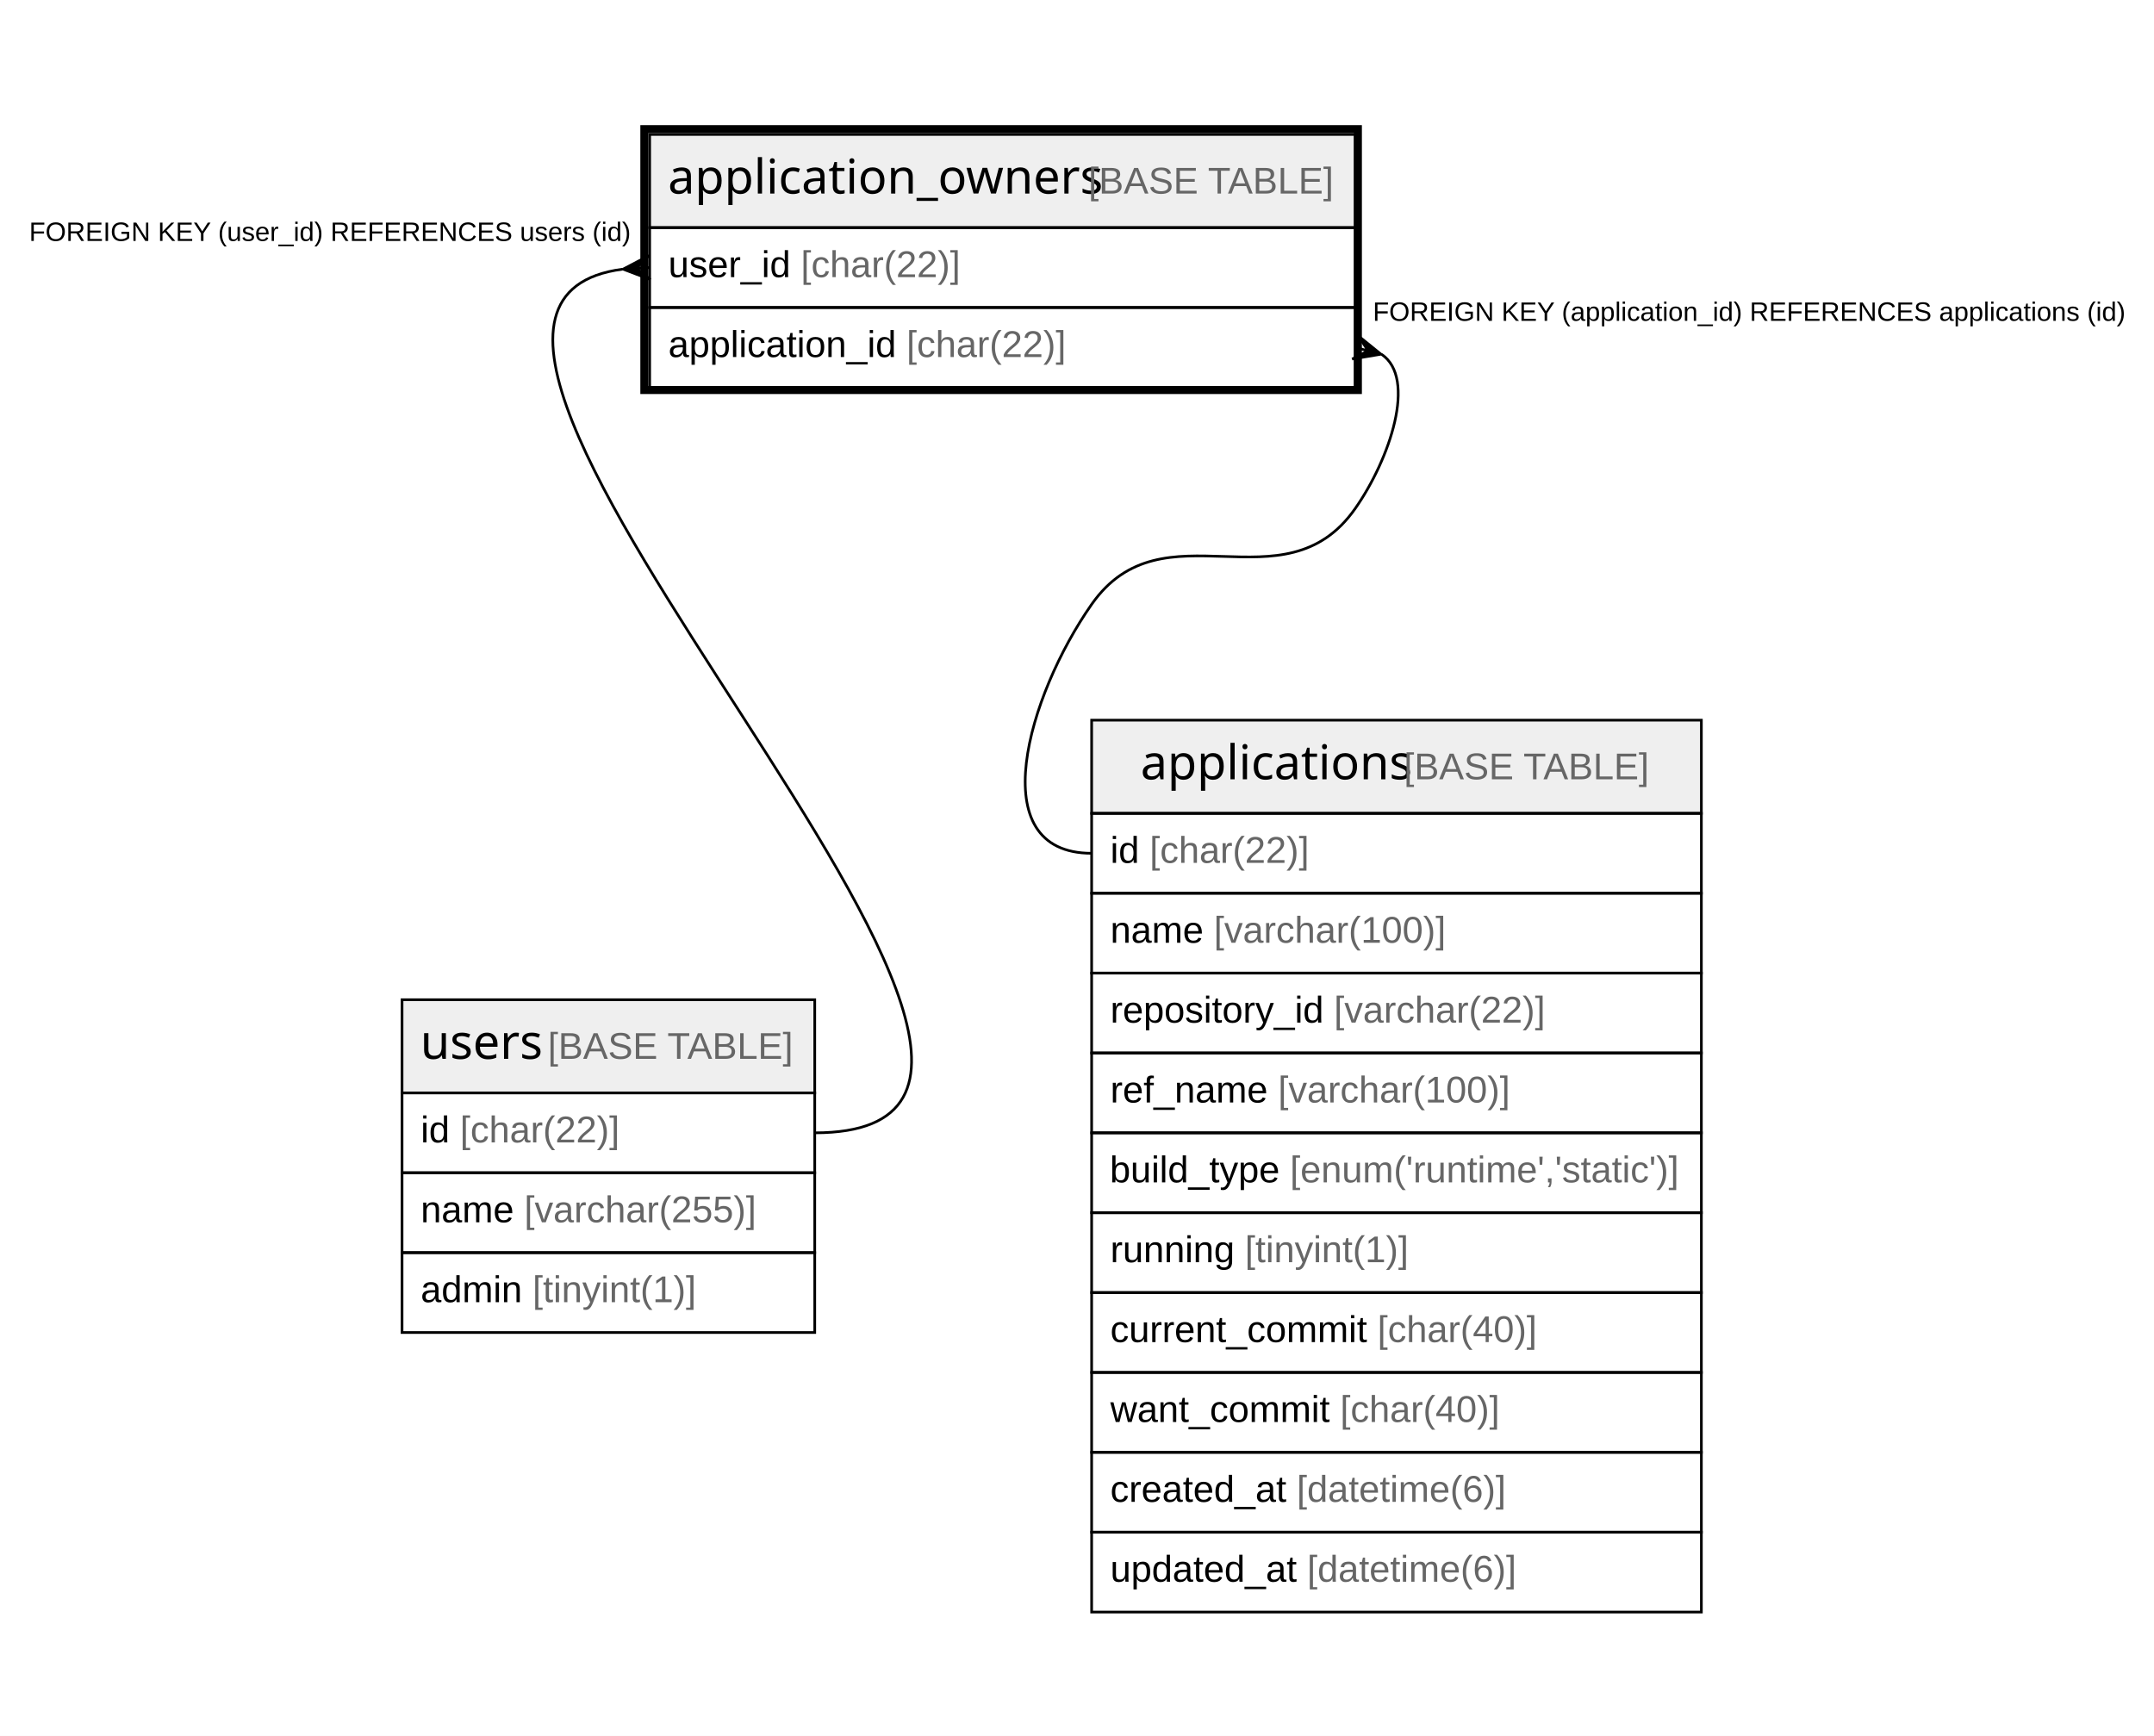
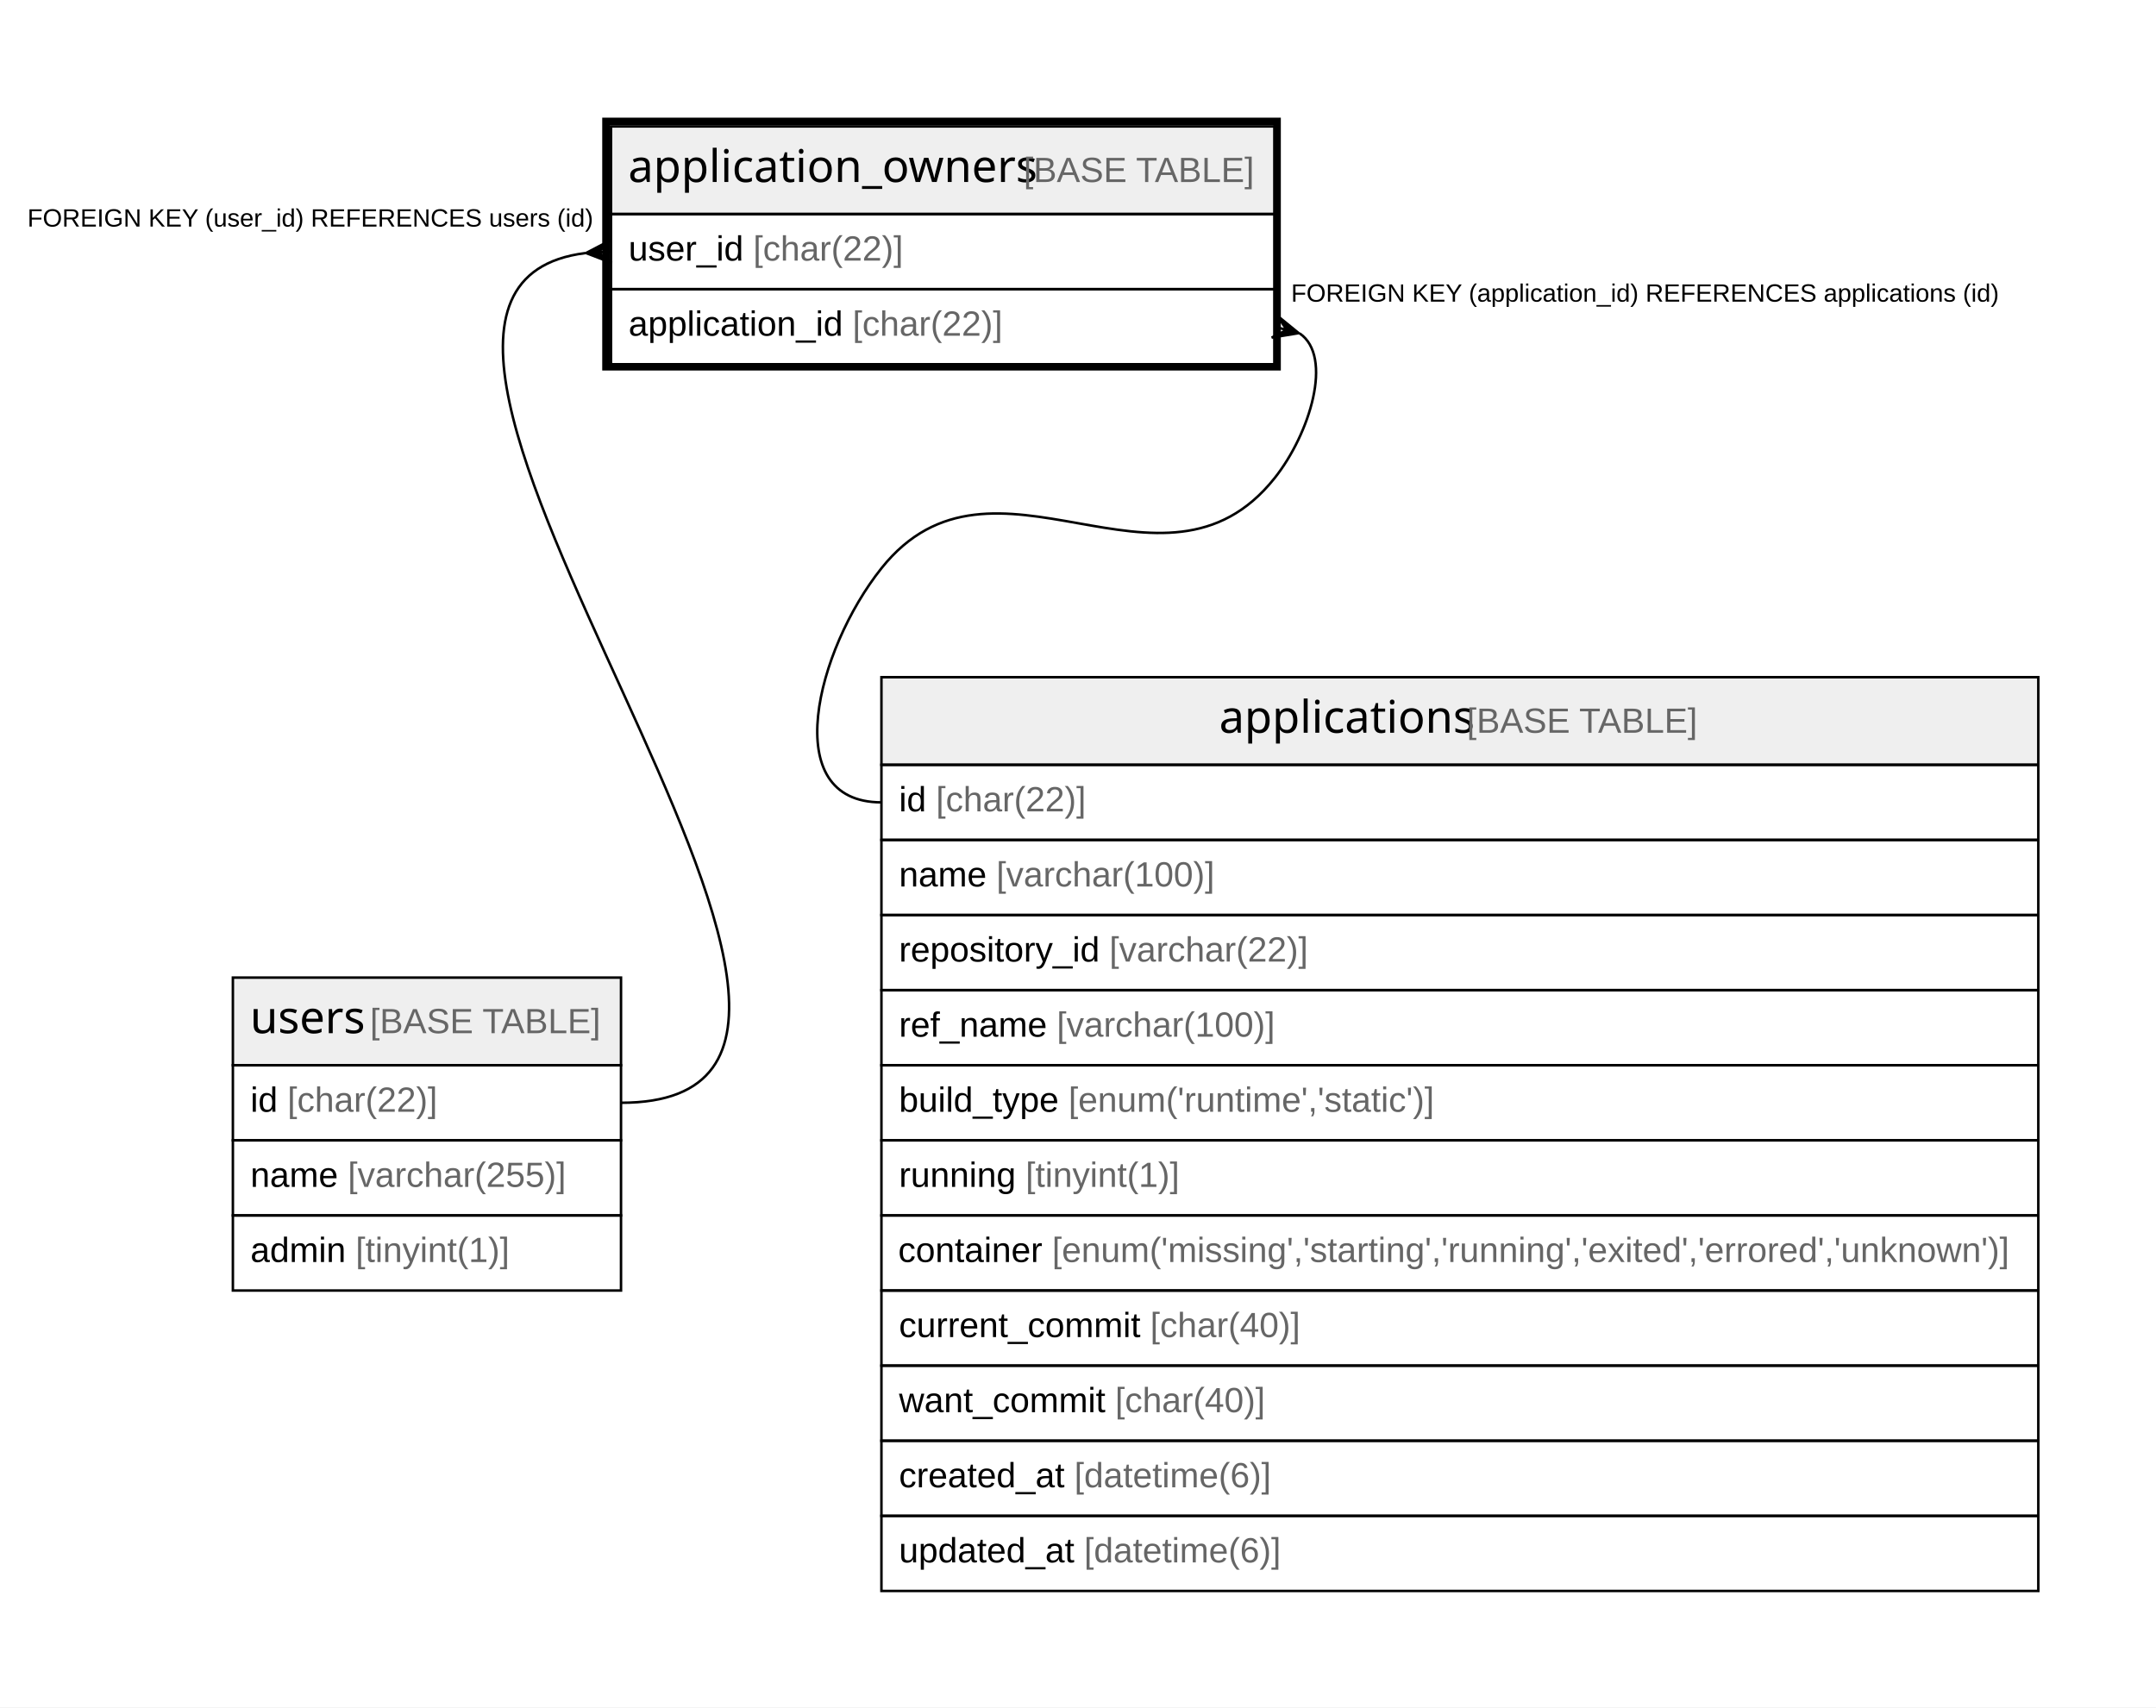
- <svg xmlns="http://www.w3.org/2000/svg" width="809pt" height="652pt" viewBox="0.00 0.00 809.00 652.00">
-   <g id="graph0" class="graph" transform="scale(1 1) rotate(0) translate(4 648)">
-     <polygon fill="#ffffff" stroke="transparent" points="-4,4 -4,-648 805,-648 805,4 -4,4" />
+ <svg xmlns="http://www.w3.org/2000/svg" width="861pt" height="682pt" viewBox="0.00 0.00 861.00 682.00">
+   <g id="graph0" class="graph" transform="scale(1 1) rotate(0) translate(4 678)">
+     <polygon fill="#ffffff" stroke="transparent" points="-4,4 -4,-678 857,-678 857,4 -4,4" />
    <g id="node1" class="node">
-       <polygon fill="#efefef" stroke="transparent" points="240,-562.5 240,-597.5 505,-597.5 505,-562.5 240,-562.5" />
-       <polygon fill="none" stroke="#000000" points="240,-562.5 240,-597.5 505,-597.5 505,-562.5 240,-562.5" />
-       <text text-anchor="start" x="246.857" y="-575.3" font-family="Arial Bold" font-size="18.00" fill="#000000">application_owners</text>
-       <text text-anchor="start" x="400.89" y="-575.3" font-family="Arial" font-size="14.00" fill="#000000"> </text>
-       <text text-anchor="start" x="404.78" y="-575.3" font-family="Arial" font-size="14.00" fill="#666666">[BASE TABLE]</text>
+       <polygon fill="#efefef" stroke="transparent" points="240,-592.5 240,-627.5 505,-627.5 505,-592.5 240,-592.5" />
+       <polygon fill="none" stroke="#000000" points="240,-592.5 240,-627.5 505,-627.5 505,-592.5 240,-592.5" />
+       <text text-anchor="start" x="246.857" y="-605.3" font-family="Arial Bold" font-size="18.00" fill="#000000">application_owners</text>
+       <text text-anchor="start" x="400.89" y="-605.3" font-family="Arial" font-size="14.00" fill="#000000"> </text>
+       <text text-anchor="start" x="404.78" y="-605.3" font-family="Arial" font-size="14.00" fill="#666666">[BASE TABLE]</text>
+       <polygon fill="none" stroke="#000000" points="240,-562.5 240,-592.5 505,-592.5 505,-562.5 240,-562.5" />
+       <text text-anchor="start" x="247" y="-573.9" font-family="Arial" font-size="14.00" fill="#000000">user_id </text>
+       <text text-anchor="start" x="296.788" y="-573.9" font-family="Arial" font-size="14.00" fill="#666666">[char(22)]</text>
      <polygon fill="none" stroke="#000000" points="240,-532.5 240,-562.5 505,-562.5 505,-532.5 240,-532.5" />
-       <text text-anchor="start" x="247" y="-543.9" font-family="Arial" font-size="14.00" fill="#000000">user_id </text>
-       <text text-anchor="start" x="296.788" y="-543.9" font-family="Arial" font-size="14.00" fill="#666666">[char(22)]</text>
-       <polygon fill="none" stroke="#000000" points="240,-502.5 240,-532.5 505,-532.5 505,-502.5 240,-502.5" />
-       <text text-anchor="start" x="247" y="-513.9" font-family="Arial" font-size="14.00" fill="#000000">application_id </text>
-       <text text-anchor="start" x="336.468" y="-513.9" font-family="Arial" font-size="14.00" fill="#666666">[char(22)]</text>
-       <polygon fill="none" stroke="#000000" stroke-width="3" points="238,-501.5 238,-599.5 506,-599.5 506,-501.5 238,-501.5" />
+       <text text-anchor="start" x="247" y="-543.9" font-family="Arial" font-size="14.00" fill="#000000">application_id </text>
+       <text text-anchor="start" x="336.468" y="-543.9" font-family="Arial" font-size="14.00" fill="#666666">[char(22)]</text>
+       <polygon fill="none" stroke="#000000" stroke-width="3" points="238,-531.5 238,-629.5 506,-629.5 506,-531.5 238,-531.5" />
    </g>
    <g id="node2" class="node">
-       <polygon fill="#efefef" stroke="transparent" points="147,-237.5 147,-272.5 302,-272.5 302,-237.5 147,-237.5" />
-       <polygon fill="none" stroke="#000000" points="147,-237.5 147,-272.5 302,-272.5 302,-237.5 147,-237.5" />
-       <text text-anchor="start" x="153.871" y="-250.3" font-family="Arial Bold" font-size="18.00" fill="#000000">users</text>
-       <text text-anchor="start" x="197.875" y="-250.3" font-family="Arial" font-size="14.00" fill="#000000"> </text>
-       <text text-anchor="start" x="201.766" y="-250.3" font-family="Arial" font-size="14.00" fill="#666666">[BASE TABLE]</text>
-       <polygon fill="none" stroke="#000000" points="147,-207.5 147,-237.5 302,-237.5 302,-207.5 147,-207.5" />
-       <text text-anchor="start" x="154" y="-218.9" font-family="Arial" font-size="14.00" fill="#000000">id </text>
-       <text text-anchor="start" x="168.78" y="-218.9" font-family="Arial" font-size="14.00" fill="#666666">[char(22)]</text>
-       <polygon fill="none" stroke="#000000" points="147,-177.5 147,-207.5 302,-207.5 302,-177.5 147,-177.5" />
-       <text text-anchor="start" x="154" y="-188.9" font-family="Arial" font-size="14.00" fill="#000000">name </text>
-       <text text-anchor="start" x="192.899" y="-188.9" font-family="Arial" font-size="14.00" fill="#666666">[varchar(255)]</text>
-       <polygon fill="none" stroke="#000000" points="147,-147.5 147,-177.5 302,-177.5 302,-147.5 147,-147.5" />
-       <text text-anchor="start" x="154" y="-158.9" font-family="Arial" font-size="14.00" fill="#000000">admin </text>
-       <text text-anchor="start" x="196.006" y="-158.9" font-family="Arial" font-size="14.00" fill="#666666">[tinyint(1)]</text>
+       <polygon fill="#efefef" stroke="transparent" points="89,-252.5 89,-287.5 244,-287.5 244,-252.5 89,-252.5" />
+       <polygon fill="none" stroke="#000000" points="89,-252.5 89,-287.5 244,-287.5 244,-252.5 89,-252.5" />
+       <text text-anchor="start" x="95.871" y="-265.3" font-family="Arial Bold" font-size="18.00" fill="#000000">users</text>
+       <text text-anchor="start" x="139.875" y="-265.3" font-family="Arial" font-size="14.00" fill="#000000"> </text>
+       <text text-anchor="start" x="143.766" y="-265.3" font-family="Arial" font-size="14.00" fill="#666666">[BASE TABLE]</text>
+       <polygon fill="none" stroke="#000000" points="89,-222.5 89,-252.5 244,-252.5 244,-222.5 89,-222.5" />
+       <text text-anchor="start" x="96" y="-233.9" font-family="Arial" font-size="14.00" fill="#000000">id </text>
+       <text text-anchor="start" x="110.78" y="-233.9" font-family="Arial" font-size="14.00" fill="#666666">[char(22)]</text>
+       <polygon fill="none" stroke="#000000" points="89,-192.5 89,-222.5 244,-222.5 244,-192.5 89,-192.5" />
+       <text text-anchor="start" x="96" y="-203.9" font-family="Arial" font-size="14.00" fill="#000000">name </text>
+       <text text-anchor="start" x="134.899" y="-203.9" font-family="Arial" font-size="14.00" fill="#666666">[varchar(255)]</text>
+       <polygon fill="none" stroke="#000000" points="89,-162.5 89,-192.5 244,-192.5 244,-162.5 89,-162.5" />
+       <text text-anchor="start" x="96" y="-173.9" font-family="Arial" font-size="14.00" fill="#000000">admin </text>
+       <text text-anchor="start" x="138.006" y="-173.9" font-family="Arial" font-size="14.00" fill="#666666">[tinyint(1)]</text>
    </g>
    <g id="edge1" class="edge">
-       <path fill="none" stroke="#000000" d="M229.756,-546.882C110.709,-531.206 445.316,-222.5 302,-222.5" />
-       <polygon fill="#000000" stroke="#000000" points="230.018,-546.898 239.729,-551.992 235.009,-547.199 240,-547.5 240,-547.5 240,-547.5 235.009,-547.199 240.271,-543.008 230.018,-546.898 230.018,-546.898" />
-       <text text-anchor="start" x="6.945" y="-557.5" font-family="Arial" font-size="10.00" fill="#000000">FOREIGN KEY (user_id) REFERENCES users (id)</text>
+       <path fill="none" stroke="#000000" d="M229.736,-576.902C103.559,-561.101 391.432,-237.5 244,-237.5" />
+       <polygon fill="#000000" stroke="#000000" points="230.017,-576.918 239.738,-581.992 235.008,-577.209 240,-577.5 240,-577.5 240,-577.5 235.008,-577.209 240.262,-573.008 230.017,-576.918 230.017,-576.918" />
+       <text text-anchor="start" x="6.945" y="-587.5" font-family="Arial" font-size="10.00" fill="#000000">FOREIGN KEY (user_id) REFERENCES users (id)</text>
    </g>
    <g id="node3" class="node">
-       <polygon fill="#efefef" stroke="transparent" points="406,-342.5 406,-377.5 635,-377.5 635,-342.5 406,-342.5" />
-       <polygon fill="none" stroke="#000000" points="406,-342.5 406,-377.5 635,-377.5 635,-342.5 406,-342.5" />
-       <text text-anchor="start" x="424.362" y="-355.3" font-family="Arial Bold" font-size="18.00" fill="#000000">applications</text>
-       <text text-anchor="start" x="519.384" y="-355.3" font-family="Arial" font-size="14.00" fill="#000000"> </text>
-       <text text-anchor="start" x="523.275" y="-355.3" font-family="Arial" font-size="14.00" fill="#666666">[BASE TABLE]</text>
-       <polygon fill="none" stroke="#000000" points="406,-312.5 406,-342.5 635,-342.5 635,-312.5 406,-312.5" />
-       <text text-anchor="start" x="413" y="-323.9" font-family="Arial" font-size="14.00" fill="#000000">id </text>
-       <text text-anchor="start" x="427.78" y="-323.9" font-family="Arial" font-size="14.00" fill="#666666">[char(22)]</text>
-       <polygon fill="none" stroke="#000000" points="406,-282.5 406,-312.5 635,-312.5 635,-282.5 406,-282.5" />
-       <text text-anchor="start" x="413" y="-293.9" font-family="Arial" font-size="14.00" fill="#000000">name </text>
-       <text text-anchor="start" x="451.899" y="-293.9" font-family="Arial" font-size="14.00" fill="#666666">[varchar(100)]</text>
-       <polygon fill="none" stroke="#000000" points="406,-252.5 406,-282.5 635,-282.5 635,-252.5 406,-252.5" />
-       <text text-anchor="start" x="413" y="-263.9" font-family="Arial" font-size="14.00" fill="#000000">repository_id </text>
-       <text text-anchor="start" x="497.011" y="-263.9" font-family="Arial" font-size="14.00" fill="#666666">[varchar(22)]</text>
-       <polygon fill="none" stroke="#000000" points="406,-222.5 406,-252.5 635,-252.5 635,-222.5 406,-222.5" />
-       <text text-anchor="start" x="413" y="-233.9" font-family="Arial" font-size="14.00" fill="#000000">ref_name </text>
-       <text text-anchor="start" x="476.015" y="-233.9" font-family="Arial" font-size="14.00" fill="#666666">[varchar(100)]</text>
-       <polygon fill="none" stroke="#000000" points="406,-192.5 406,-222.5 635,-222.5 635,-192.5 406,-192.5" />
-       <text text-anchor="start" x="412.801" y="-203.9" font-family="Arial" font-size="14.00" fill="#000000">build_type </text>
-       <text text-anchor="start" x="480.491" y="-203.9" font-family="Arial" font-size="14.00" fill="#666666">[enum('runtime','static')]</text>
-       <polygon fill="none" stroke="#000000" points="406,-162.5 406,-192.5 635,-192.5 635,-162.5 406,-162.5" />
-       <text text-anchor="start" x="413" y="-173.9" font-family="Arial" font-size="14.00" fill="#000000">running </text>
-       <text text-anchor="start" x="463.571" y="-173.9" font-family="Arial" font-size="14.00" fill="#666666">[tinyint(1)]</text>
-       <polygon fill="none" stroke="#000000" points="406,-132.5 406,-162.5 635,-162.5 635,-132.5 406,-132.5" />
-       <text text-anchor="start" x="413" y="-143.9" font-family="Arial" font-size="14.00" fill="#000000">current_commit </text>
-       <text text-anchor="start" x="513.334" y="-143.9" font-family="Arial" font-size="14.00" fill="#666666">[char(40)]</text>
-       <polygon fill="none" stroke="#000000" points="406,-102.5 406,-132.5 635,-132.5 635,-102.5 406,-102.5" />
-       <text text-anchor="start" x="413" y="-113.9" font-family="Arial" font-size="14.00" fill="#000000">want_commit </text>
-       <text text-anchor="start" x="499.337" y="-113.9" font-family="Arial" font-size="14.00" fill="#666666">[char(40)]</text>
-       <polygon fill="none" stroke="#000000" points="406,-72.5 406,-102.5 635,-102.5 635,-72.5 406,-72.5" />
-       <text text-anchor="start" x="413" y="-83.9" font-family="Arial" font-size="14.00" fill="#000000">created_at </text>
-       <text text-anchor="start" x="483.028" y="-83.9" font-family="Arial" font-size="14.00" fill="#666666">[datetime(6)]</text>
-       <polygon fill="none" stroke="#000000" points="406,-42.5 406,-72.5 635,-72.5 635,-42.5 406,-42.5" />
-       <text text-anchor="start" x="413" y="-53.9" font-family="Arial" font-size="14.00" fill="#000000">updated_at </text>
-       <text text-anchor="start" x="486.933" y="-53.9" font-family="Arial" font-size="14.00" fill="#666666">[datetime(6)]</text>
+       <polygon fill="#efefef" stroke="transparent" points="348,-372.5 348,-407.5 810,-407.5 810,-372.5 348,-372.5" />
+       <polygon fill="none" stroke="#000000" points="348,-372.5 348,-407.5 810,-407.5 810,-372.5 348,-372.5" />
+       <text text-anchor="start" x="482.862" y="-385.3" font-family="Arial Bold" font-size="18.00" fill="#000000">applications</text>
+       <text text-anchor="start" x="577.884" y="-385.3" font-family="Arial" font-size="14.00" fill="#000000"> </text>
+       <text text-anchor="start" x="581.775" y="-385.3" font-family="Arial" font-size="14.00" fill="#666666">[BASE TABLE]</text>
+       <polygon fill="none" stroke="#000000" points="348,-342.5 348,-372.5 810,-372.5 810,-342.5 348,-342.5" />
+       <text text-anchor="start" x="355" y="-353.9" font-family="Arial" font-size="14.00" fill="#000000">id </text>
+       <text text-anchor="start" x="369.78" y="-353.9" font-family="Arial" font-size="14.00" fill="#666666">[char(22)]</text>
+       <polygon fill="none" stroke="#000000" points="348,-312.5 348,-342.5 810,-342.5 810,-312.5 348,-312.5" />
+       <text text-anchor="start" x="355" y="-323.9" font-family="Arial" font-size="14.00" fill="#000000">name </text>
+       <text text-anchor="start" x="393.899" y="-323.9" font-family="Arial" font-size="14.00" fill="#666666">[varchar(100)]</text>
+       <polygon fill="none" stroke="#000000" points="348,-282.5 348,-312.5 810,-312.5 810,-282.5 348,-282.5" />
+       <text text-anchor="start" x="355" y="-293.9" font-family="Arial" font-size="14.00" fill="#000000">repository_id </text>
+       <text text-anchor="start" x="439.011" y="-293.9" font-family="Arial" font-size="14.00" fill="#666666">[varchar(22)]</text>
+       <polygon fill="none" stroke="#000000" points="348,-252.5 348,-282.5 810,-282.5 810,-252.5 348,-252.5" />
+       <text text-anchor="start" x="355" y="-263.9" font-family="Arial" font-size="14.00" fill="#000000">ref_name </text>
+       <text text-anchor="start" x="418.015" y="-263.9" font-family="Arial" font-size="14.00" fill="#666666">[varchar(100)]</text>
+       <polygon fill="none" stroke="#000000" points="348,-222.5 348,-252.5 810,-252.5 810,-222.5 348,-222.5" />
+       <text text-anchor="start" x="355" y="-233.9" font-family="Arial" font-size="14.00" fill="#000000">build_type </text>
+       <text text-anchor="start" x="422.69" y="-233.9" font-family="Arial" font-size="14.00" fill="#666666">[enum('runtime','static')]</text>
+       <polygon fill="none" stroke="#000000" points="348,-192.5 348,-222.5 810,-222.5 810,-192.5 348,-192.5" />
+       <text text-anchor="start" x="355" y="-203.9" font-family="Arial" font-size="14.00" fill="#000000">running </text>
+       <text text-anchor="start" x="405.571" y="-203.9" font-family="Arial" font-size="14.00" fill="#666666">[tinyint(1)]</text>
+       <polygon fill="none" stroke="#000000" points="348,-162.5 348,-192.5 810,-192.5 810,-162.5 348,-162.5" />
+       <text text-anchor="start" x="354.686" y="-173.9" font-family="Arial" font-size="14.00" fill="#000000">container </text>
+       <text text-anchor="start" x="416.147" y="-173.9" font-family="Arial" font-size="14.00" fill="#666666">[enum('missing','starting','running','exited','errored','unknown')]</text>
+       <polygon fill="none" stroke="#000000" points="348,-132.5 348,-162.5 810,-162.5 810,-132.5 348,-132.5" />
+       <text text-anchor="start" x="355" y="-143.9" font-family="Arial" font-size="14.00" fill="#000000">current_commit </text>
+       <text text-anchor="start" x="455.334" y="-143.9" font-family="Arial" font-size="14.00" fill="#666666">[char(40)]</text>
+       <polygon fill="none" stroke="#000000" points="348,-102.5 348,-132.5 810,-132.5 810,-102.5 348,-102.5" />
+       <text text-anchor="start" x="355" y="-113.9" font-family="Arial" font-size="14.00" fill="#000000">want_commit </text>
+       <text text-anchor="start" x="441.337" y="-113.9" font-family="Arial" font-size="14.00" fill="#666666">[char(40)]</text>
+       <polygon fill="none" stroke="#000000" points="348,-72.5 348,-102.5 810,-102.5 810,-72.5 348,-72.5" />
+       <text text-anchor="start" x="355" y="-83.9" font-family="Arial" font-size="14.00" fill="#000000">created_at </text>
+       <text text-anchor="start" x="425.028" y="-83.9" font-family="Arial" font-size="14.00" fill="#666666">[datetime(6)]</text>
+       <polygon fill="none" stroke="#000000" points="348,-42.5 348,-72.5 810,-72.5 810,-42.5 348,-42.5" />
+       <text text-anchor="start" x="355" y="-53.9" font-family="Arial" font-size="14.00" fill="#000000">updated_at </text>
+       <text text-anchor="start" x="428.933" y="-53.9" font-family="Arial" font-size="14.00" fill="#666666">[datetime(6)]</text>
    </g>
    <g id="edge2" class="edge">
-       <path fill="none" stroke="#000000" d="M514.926,-514.891C528.21,-505.878 518.016,-475.583 505,-457 478.14,-418.652 432.86,-459.348 406,-421 382.16,-386.963 364.444,-327.5 406,-327.5" />
-       <polygon fill="#000000" stroke="#000000" points="514.672,-514.958 503.856,-513.148 509.836,-516.229 505,-517.5 505,-517.5 505,-517.5 509.836,-516.229 506.144,-521.852 514.672,-514.958 514.672,-514.958" />
-       <text text-anchor="start" x="511.602" y="-527.5" font-family="Arial" font-size="10.00" fill="#000000">FOREIGN KEY (application_id) REFERENCES applications (id)</text>
+       <path fill="none" stroke="#000000" d="M515.009,-544.83C528.56,-535.616 519.136,-504.745 505,-487 460.393,-431.007 392.607,-506.993 348,-451 322.107,-418.498 306.444,-357.5 348,-357.5" />
+       <polygon fill="#000000" stroke="#000000" points="514.662,-544.922 503.84,-543.152 509.831,-546.211 505,-547.5 505,-547.5 505,-547.5 509.831,-546.211 506.16,-551.848 514.662,-544.922 514.662,-544.922" />
+       <text text-anchor="start" x="511.602" y="-557.5" font-family="Arial" font-size="10.00" fill="#000000">FOREIGN KEY (application_id) REFERENCES applications (id)</text>
    </g>
  </g>
</svg>
